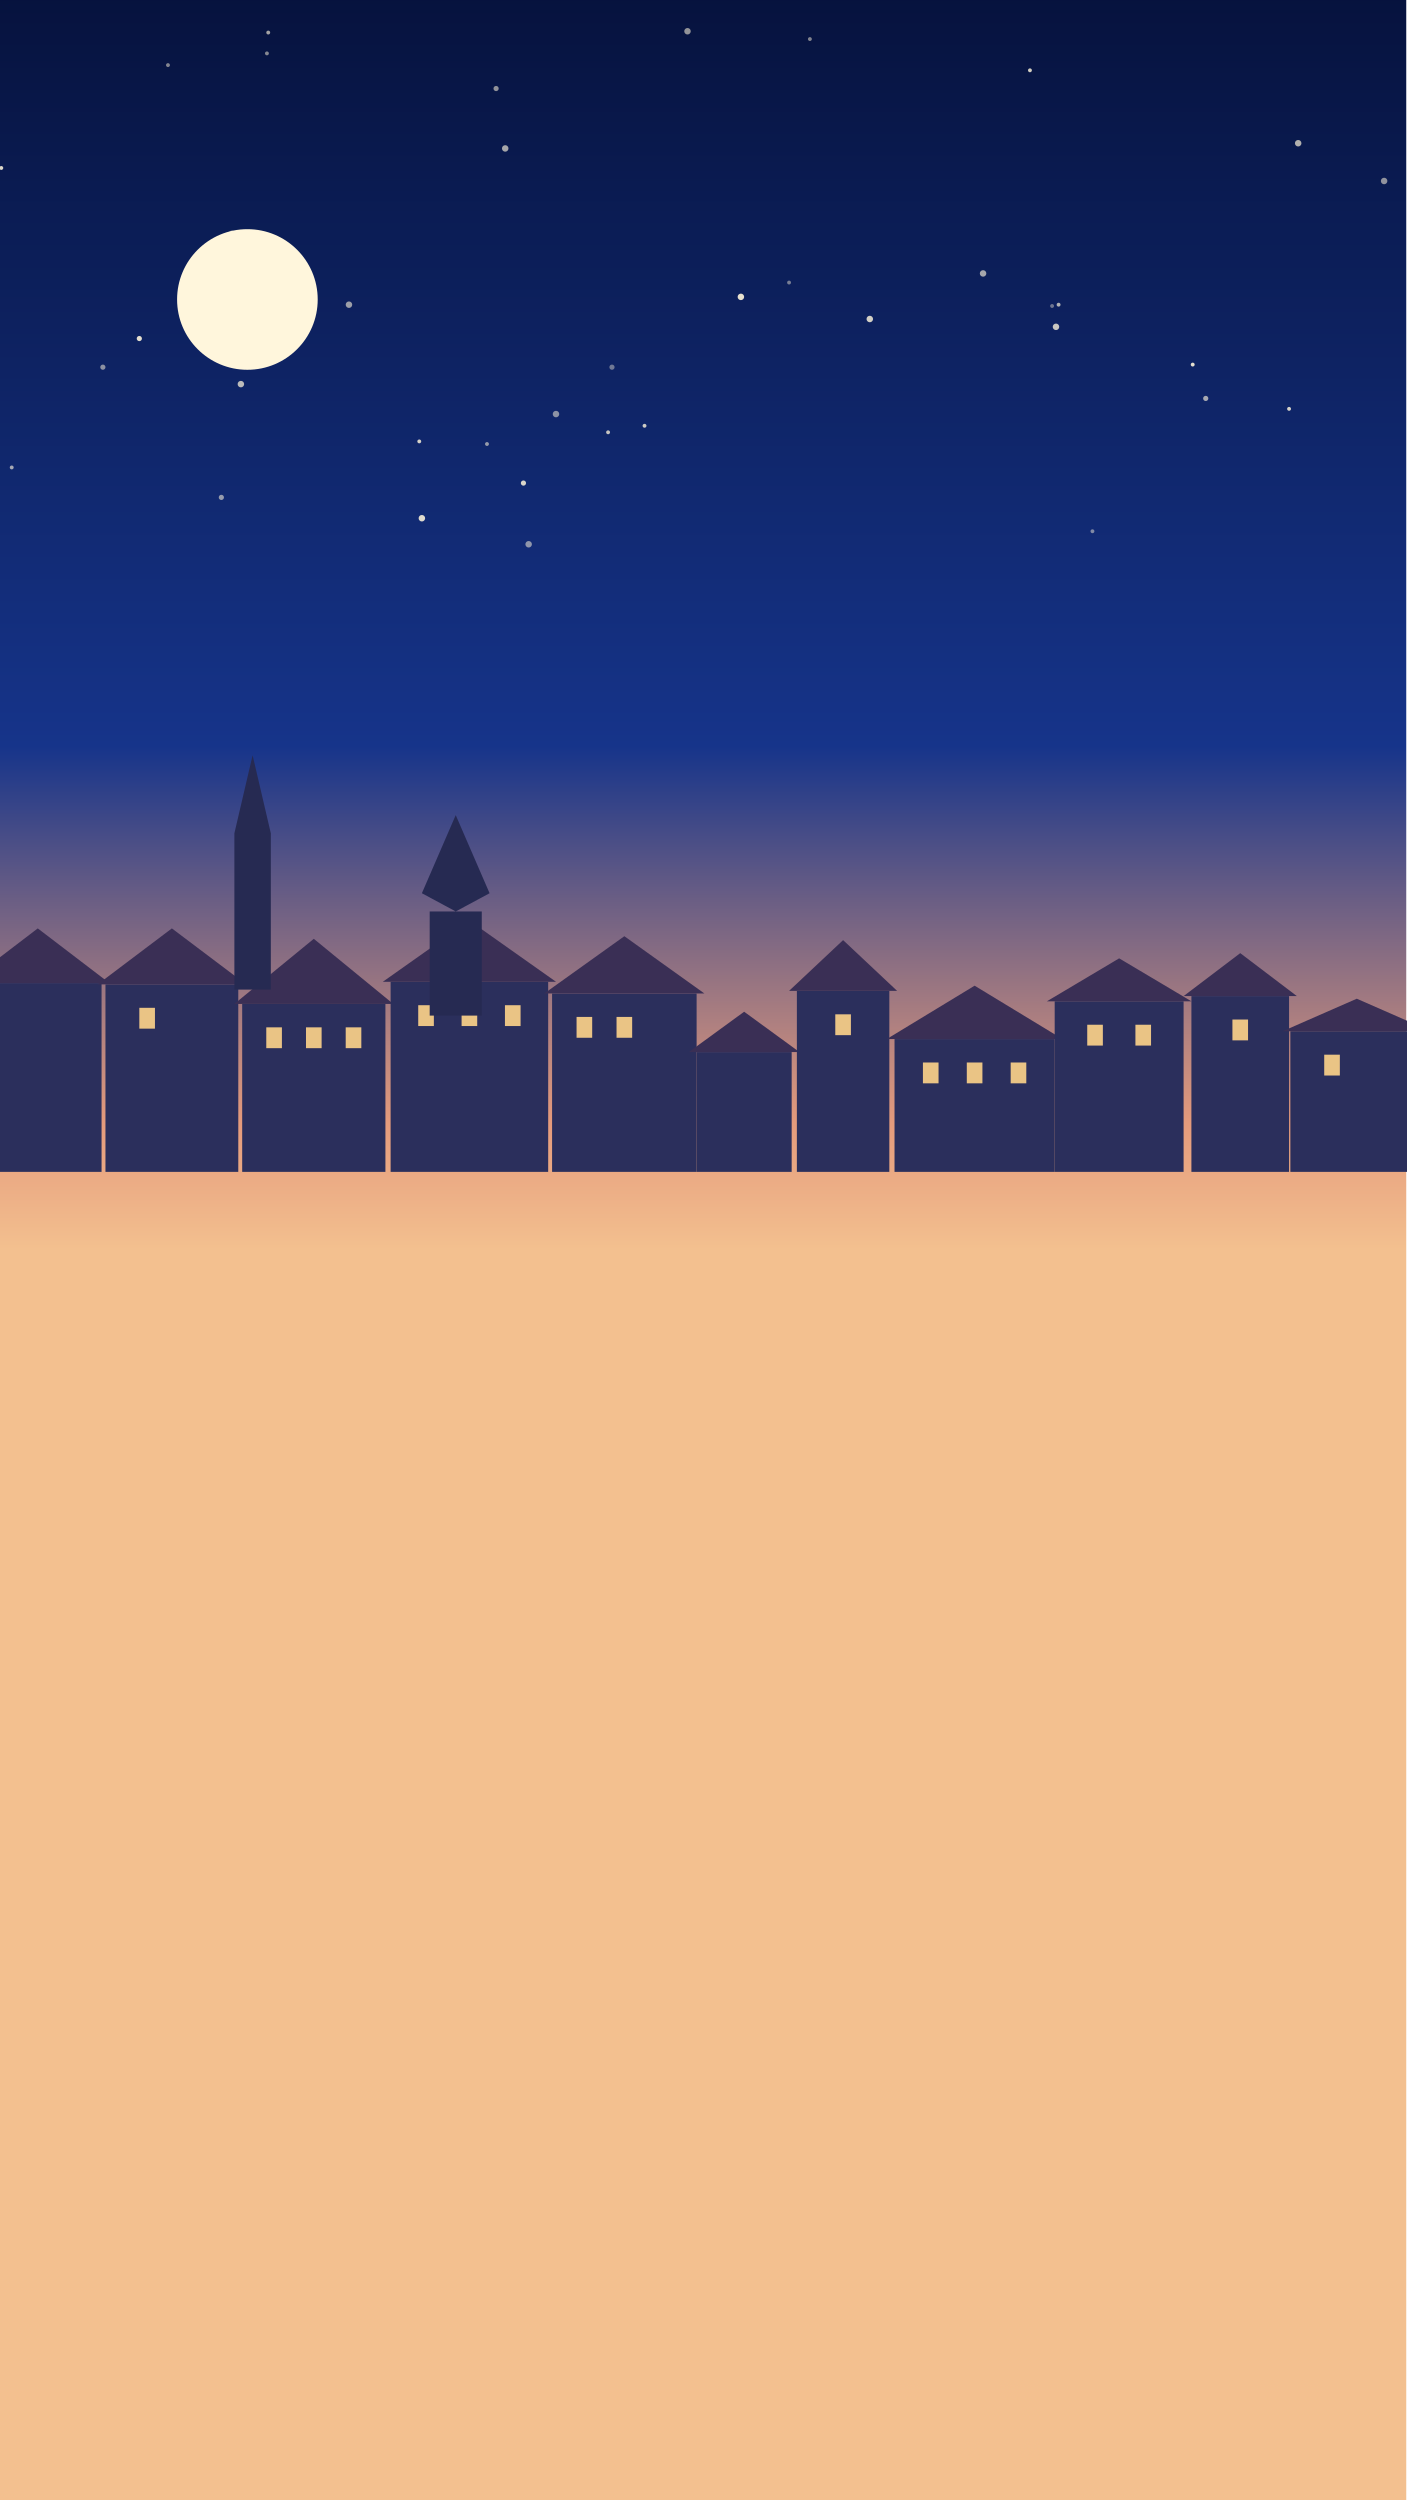
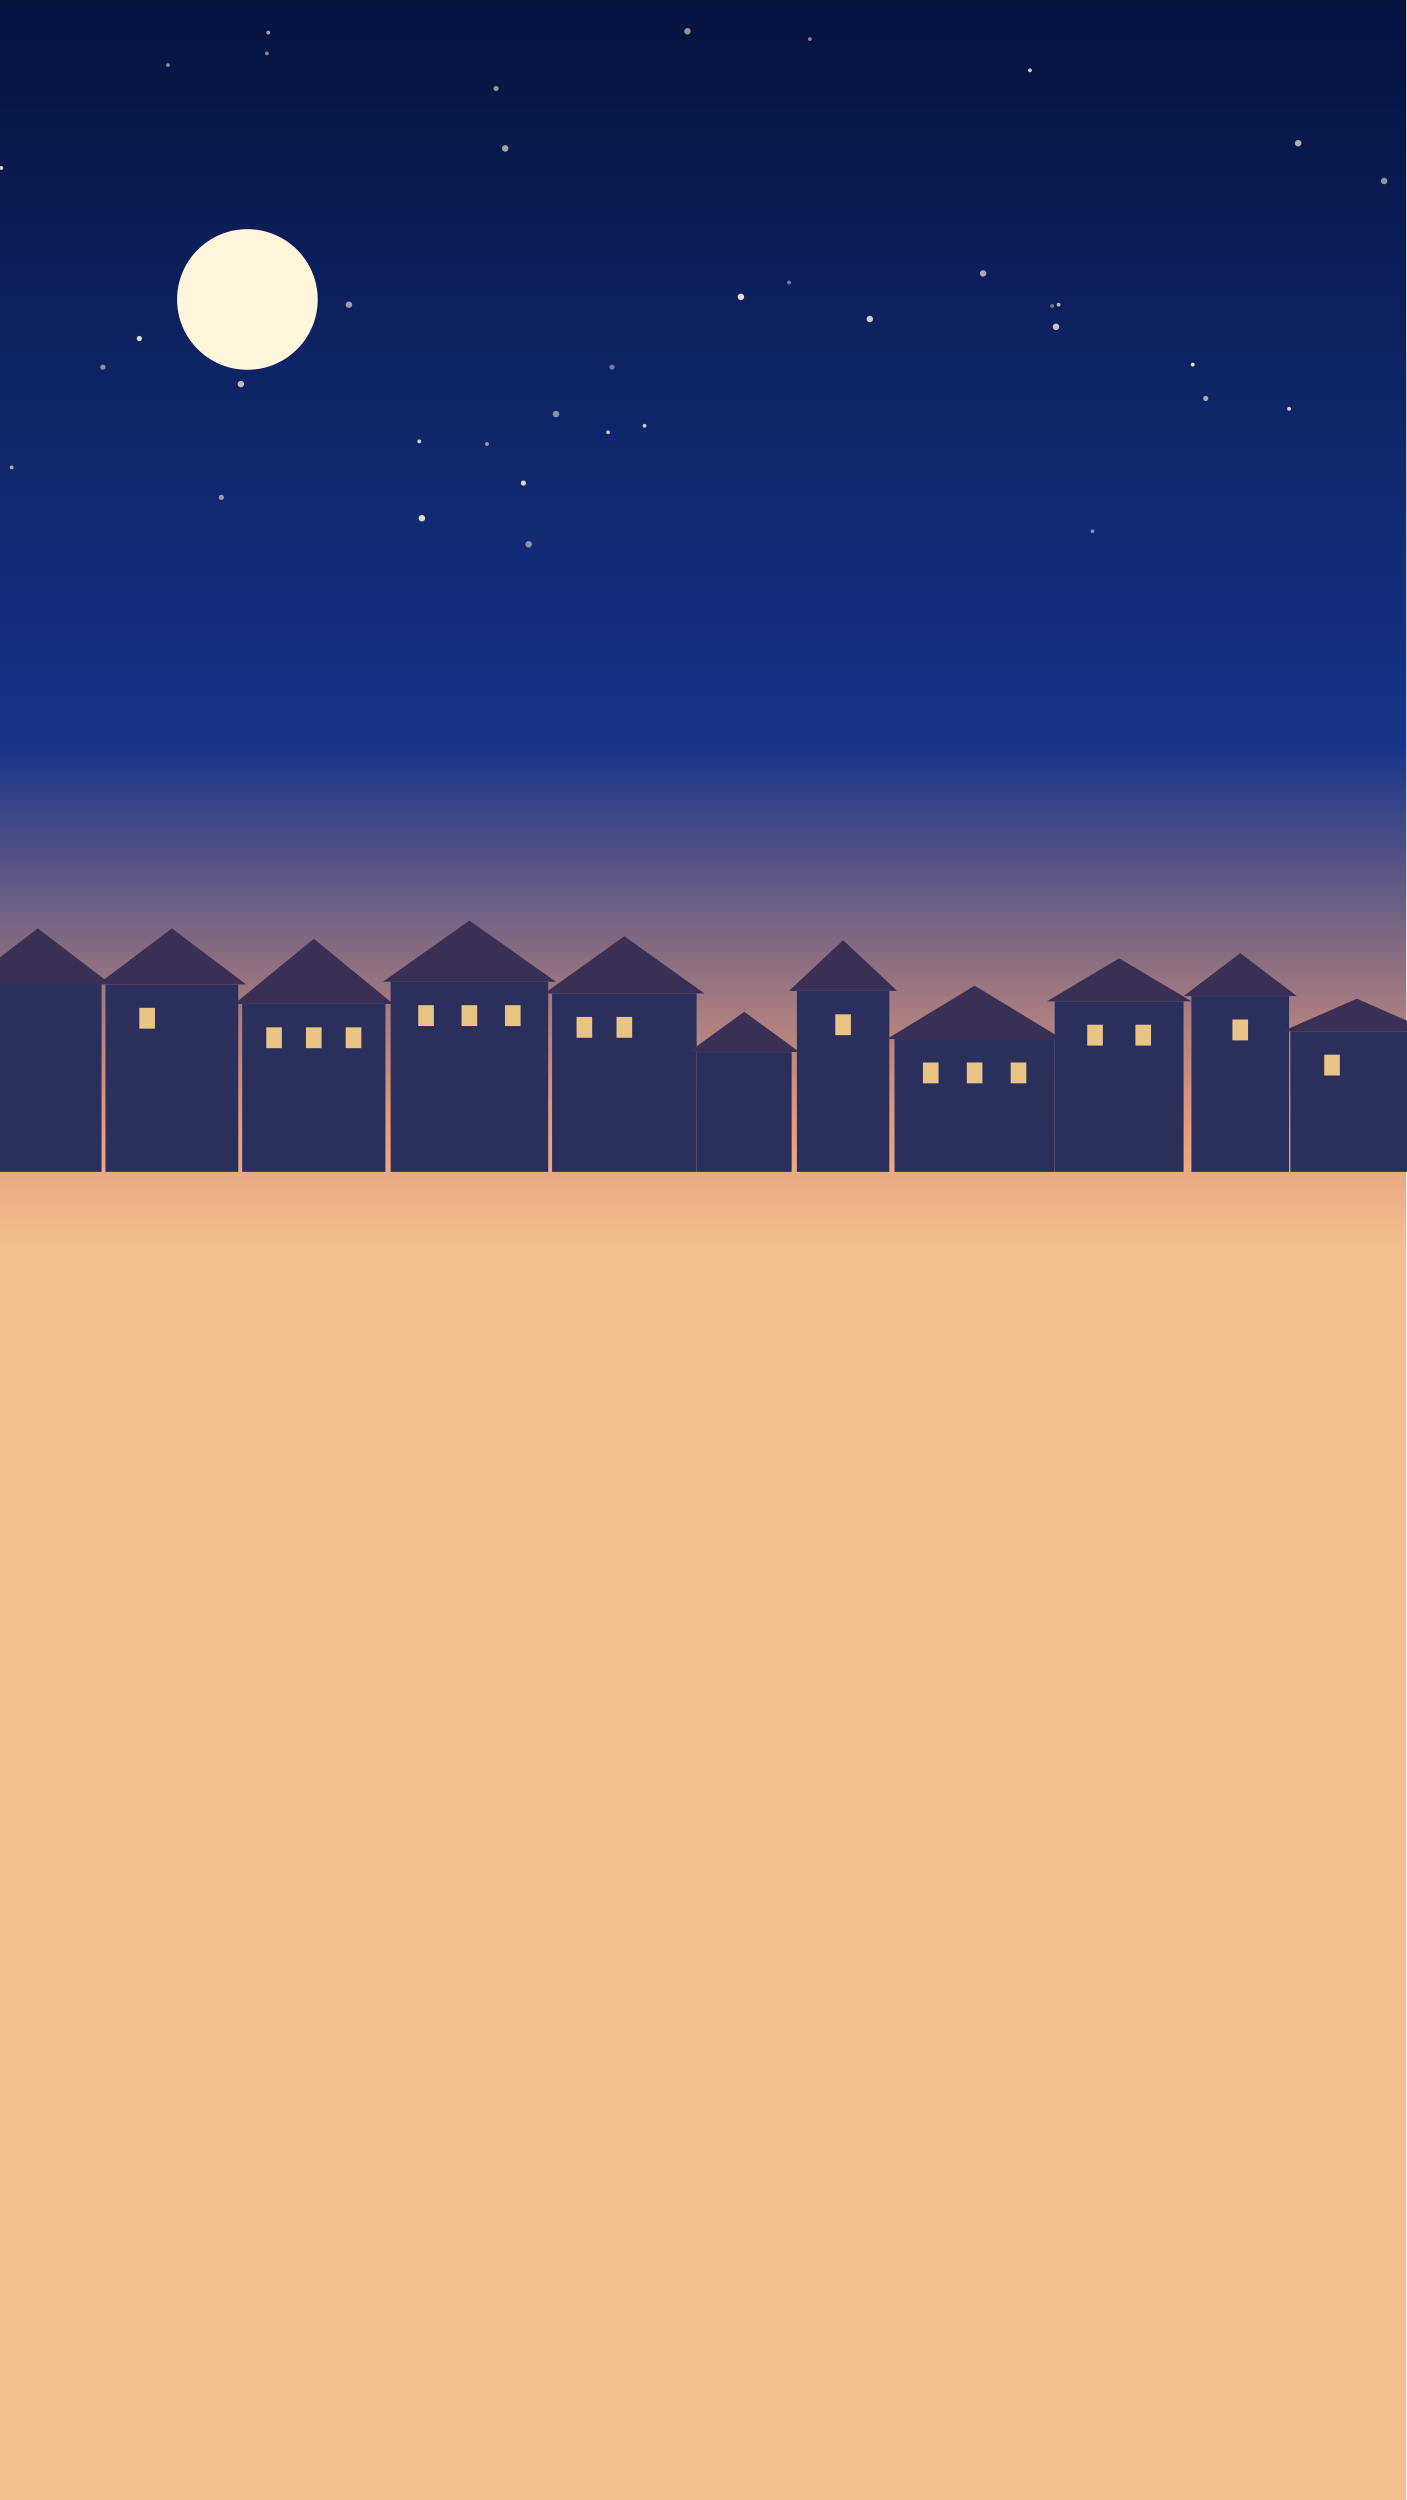
<svg xmlns="http://www.w3.org/2000/svg" viewBox="0 0 1080 1920" width="1080" height="1920">
  <defs>
    <linearGradient id="sky" x1="0" y1="0" x2="0" y2="1">
      <stop offset="0" stop-color="#06123d" />
      <stop offset=".3" stop-color="#16348a" />
      <stop offset=".45" stop-color="#e59b7c" />
      <stop offset=".5" stop-color="#f3c08f" />
    </linearGradient>
    <linearGradient id="skyc">
      <stop stop-color="#000" />
    </linearGradient>
  </defs>
  <rect width="1080" height="1920" fill="url(#sky)" />
  <circle cx="926" cy="306" r="2" fill="#fff6dc" opacity="0.63" />
  <circle cx="388" cy="114" r="2.5" fill="#fff6dc" opacity="0.64" />
  <circle cx="381" cy="68" r="2" fill="#fff6dc" opacity="0.55" />
  <circle cx="185" cy="295" r="2.5" fill="#fff6dc" opacity="0.72" />
  <circle cx="811" cy="251" r="2.5" fill="#fff6dc" opacity="0.77" />
  <circle cx="322" cy="339" r="1.5" fill="#fff6dc" opacity="0.82" />
  <circle cx="129" cy="50" r="1.5" fill="#fff6dc" opacity="0.50" />
  <circle cx="495" cy="327" r="1.5" fill="#fff6dc" opacity="0.79" />
  <circle cx="668" cy="245" r="2.5" fill="#fff6dc" opacity="0.82" />
  <circle cx="1063" cy="139" r="2.5" fill="#fff6dc" opacity="0.55" />
  <circle cx="9" cy="359" r="1.5" fill="#fff6dc" opacity="0.63" />
  <circle cx="569" cy="228" r="2.5" fill="#fff6dc" opacity="0.90" />
  <circle cx="170" cy="382" r="2" fill="#fff6dc" opacity="0.56" />
  <circle cx="470" cy="282" r="2" fill="#fff6dc" opacity="0.41" />
  <circle cx="221" cy="225" r="1.5" fill="#fff6dc" opacity="0.82" />
  <circle cx="791" cy="54" r="1.5" fill="#fff6dc" opacity="0.82" />
  <circle cx="1" cy="129" r="1.5" fill="#fff6dc" opacity="0.86" />
  <circle cx="107" cy="260" r="2" fill="#fff6dc" opacity="0.89" />
  <circle cx="813" cy="234" r="1.5" fill="#fff6dc" opacity="0.68" />
  <circle cx="406" cy="418" r="2.5" fill="#fff6dc" opacity="0.53" />
  <circle cx="178" cy="179" r="2" fill="#fff6dc" opacity="0.41" />
  <circle cx="839" cy="408" r="1.5" fill="#fff6dc" opacity="0.47" />
  <circle cx="206" cy="25" r="1.5" fill="#fff6dc" opacity="0.63" />
  <circle cx="997" cy="110" r="2.5" fill="#fff6dc" opacity="0.68" />
  <circle cx="916" cy="280" r="1.5" fill="#fff6dc" opacity="0.89" />
  <circle cx="268" cy="234" r="2.5" fill="#fff6dc" opacity="0.59" />
  <circle cx="808" cy="235" r="1.5" fill="#fff6dc" opacity="0.40" />
  <circle cx="622" cy="30" r="1.5" fill="#fff6dc" opacity="0.49" />
  <circle cx="205" cy="41" r="1.5" fill="#fff6dc" opacity="0.51" />
  <circle cx="528" cy="24" r="2.5" fill="#fff6dc" opacity="0.56" />
  <circle cx="606" cy="217" r="1.5" fill="#fff6dc" opacity="0.44" />
  <circle cx="427" cy="318" r="2.5" fill="#fff6dc" opacity="0.52" />
  <circle cx="755" cy="210" r="2.5" fill="#fff6dc" opacity="0.63" />
  <circle cx="990" cy="314" r="1.5" fill="#fff6dc" opacity="0.83" />
  <circle cx="374" cy="341" r="1.5" fill="#fff6dc" opacity="0.56" />
  <circle cx="467" cy="332" r="1.5" fill="#fff6dc" opacity="0.76" />
  <circle cx="324" cy="398" r="2.5" fill="#fff6dc" opacity="0.87" />
  <circle cx="402" cy="371" r="2" fill="#fff6dc" opacity="0.84" />
  <circle cx="160" cy="235" r="1.5" fill="#fff6dc" opacity="0.45" />
  <circle cx="79" cy="282" r="2" fill="#fff6dc" opacity="0.52" />
  <circle cx="190" cy="230" r="54" fill="#fff6dc" />
  <circle cx="210" cy="215" r="54" fill="url(#skyc)" opacity=".0" />
  <rect x="-20" y="755" width="98" height="145" fill="#2b2f5c" />
  <path d="M-26 755 L29.0 713 L84 755z" fill="#3a2f55" />
  <rect x="81" y="756" width="102" height="144" fill="#2b2f5c" />
  <path d="M75 756 L132.0 713 L189 756z" fill="#3a2f55" />
  <rect x="107.0" y="774" width="12" height="16" fill="#ffd48a" opacity=".9" />
  <rect x="186" y="771" width="110" height="129" fill="#2b2f5c" />
  <path d="M180 771 L241.0 721 L302 771z" fill="#3a2f55" />
  <rect x="204.5" y="789" width="12" height="16" fill="#ffd48a" opacity=".9" />
  <rect x="235.0" y="789" width="12" height="16" fill="#ffd48a" opacity=".9" />
  <rect x="265.5" y="789" width="12" height="16" fill="#ffd48a" opacity=".9" />
  <rect x="300" y="754" width="121" height="146" fill="#2b2f5c" />
  <path d="M294 754 L360.5 707 L427 754z" fill="#3a2f55" />
  <rect x="321.2" y="772" width="12" height="16" fill="#ffd48a" opacity=".9" />
  <rect x="354.5" y="772" width="12" height="16" fill="#ffd48a" opacity=".9" />
  <rect x="387.8" y="772" width="12" height="16" fill="#ffd48a" opacity=".9" />
  <rect x="424" y="763" width="111" height="137" fill="#2b2f5c" />
  <path d="M418 763 L479.5 719 L541 763z" fill="#3a2f55" />
  <rect x="442.8" y="781" width="12" height="16" fill="#ffd48a" opacity=".9" />
  <rect x="473.5" y="781" width="12" height="16" fill="#ffd48a" opacity=".9" />
  <rect x="535" y="808" width="73" height="92" fill="#2b2f5c" />
  <path d="M529 808 L571.5 777 L614 808z" fill="#3a2f55" />
  <rect x="612" y="761" width="71" height="139" fill="#2b2f5c" />
  <path d="M606 761 L647.5 722 L689 761z" fill="#3a2f55" />
  <rect x="641.5" y="779" width="12" height="16" fill="#ffd48a" opacity=".9" />
  <rect x="687" y="798" width="123" height="102" fill="#2b2f5c" />
  <path d="M681 798 L748.5 757 L816 798z" fill="#3a2f55" />
  <rect x="708.8" y="816" width="12" height="16" fill="#ffd48a" opacity=".9" />
  <rect x="742.5" y="816" width="12" height="16" fill="#ffd48a" opacity=".9" />
  <rect x="776.2" y="816" width="12" height="16" fill="#ffd48a" opacity=".9" />
  <rect x="810" y="769" width="99" height="131" fill="#2b2f5c" />
  <path d="M804 769 L859.5 736 L915 769z" fill="#3a2f55" />
  <rect x="835.0" y="787" width="12" height="16" fill="#ffd48a" opacity=".9" />
  <rect x="872.0" y="787" width="12" height="16" fill="#ffd48a" opacity=".9" />
  <rect x="915" y="765" width="75" height="135" fill="#2b2f5c" />
  <path d="M909 765 L952.5 732 L996 765z" fill="#3a2f55" />
  <rect x="946.5" y="783" width="12" height="16" fill="#ffd48a" opacity=".9" />
  <rect x="991" y="792" width="102" height="108" fill="#2b2f5c" />
  <path d="M985 792 L1042.0 767 L1099 792z" fill="#3a2f55" />
  <rect x="1017.0" y="810" width="12" height="16" fill="#ffd48a" opacity=".9" />
-   <path d="M180 760 v-120 l14 -60 l14 60 v120z" fill="#262a52" />
-   <path d="M330 780 v-80 h40 v80z M350 700 l-26 -14 l26 -60 l26 60z" fill="#262a52" />
</svg>
